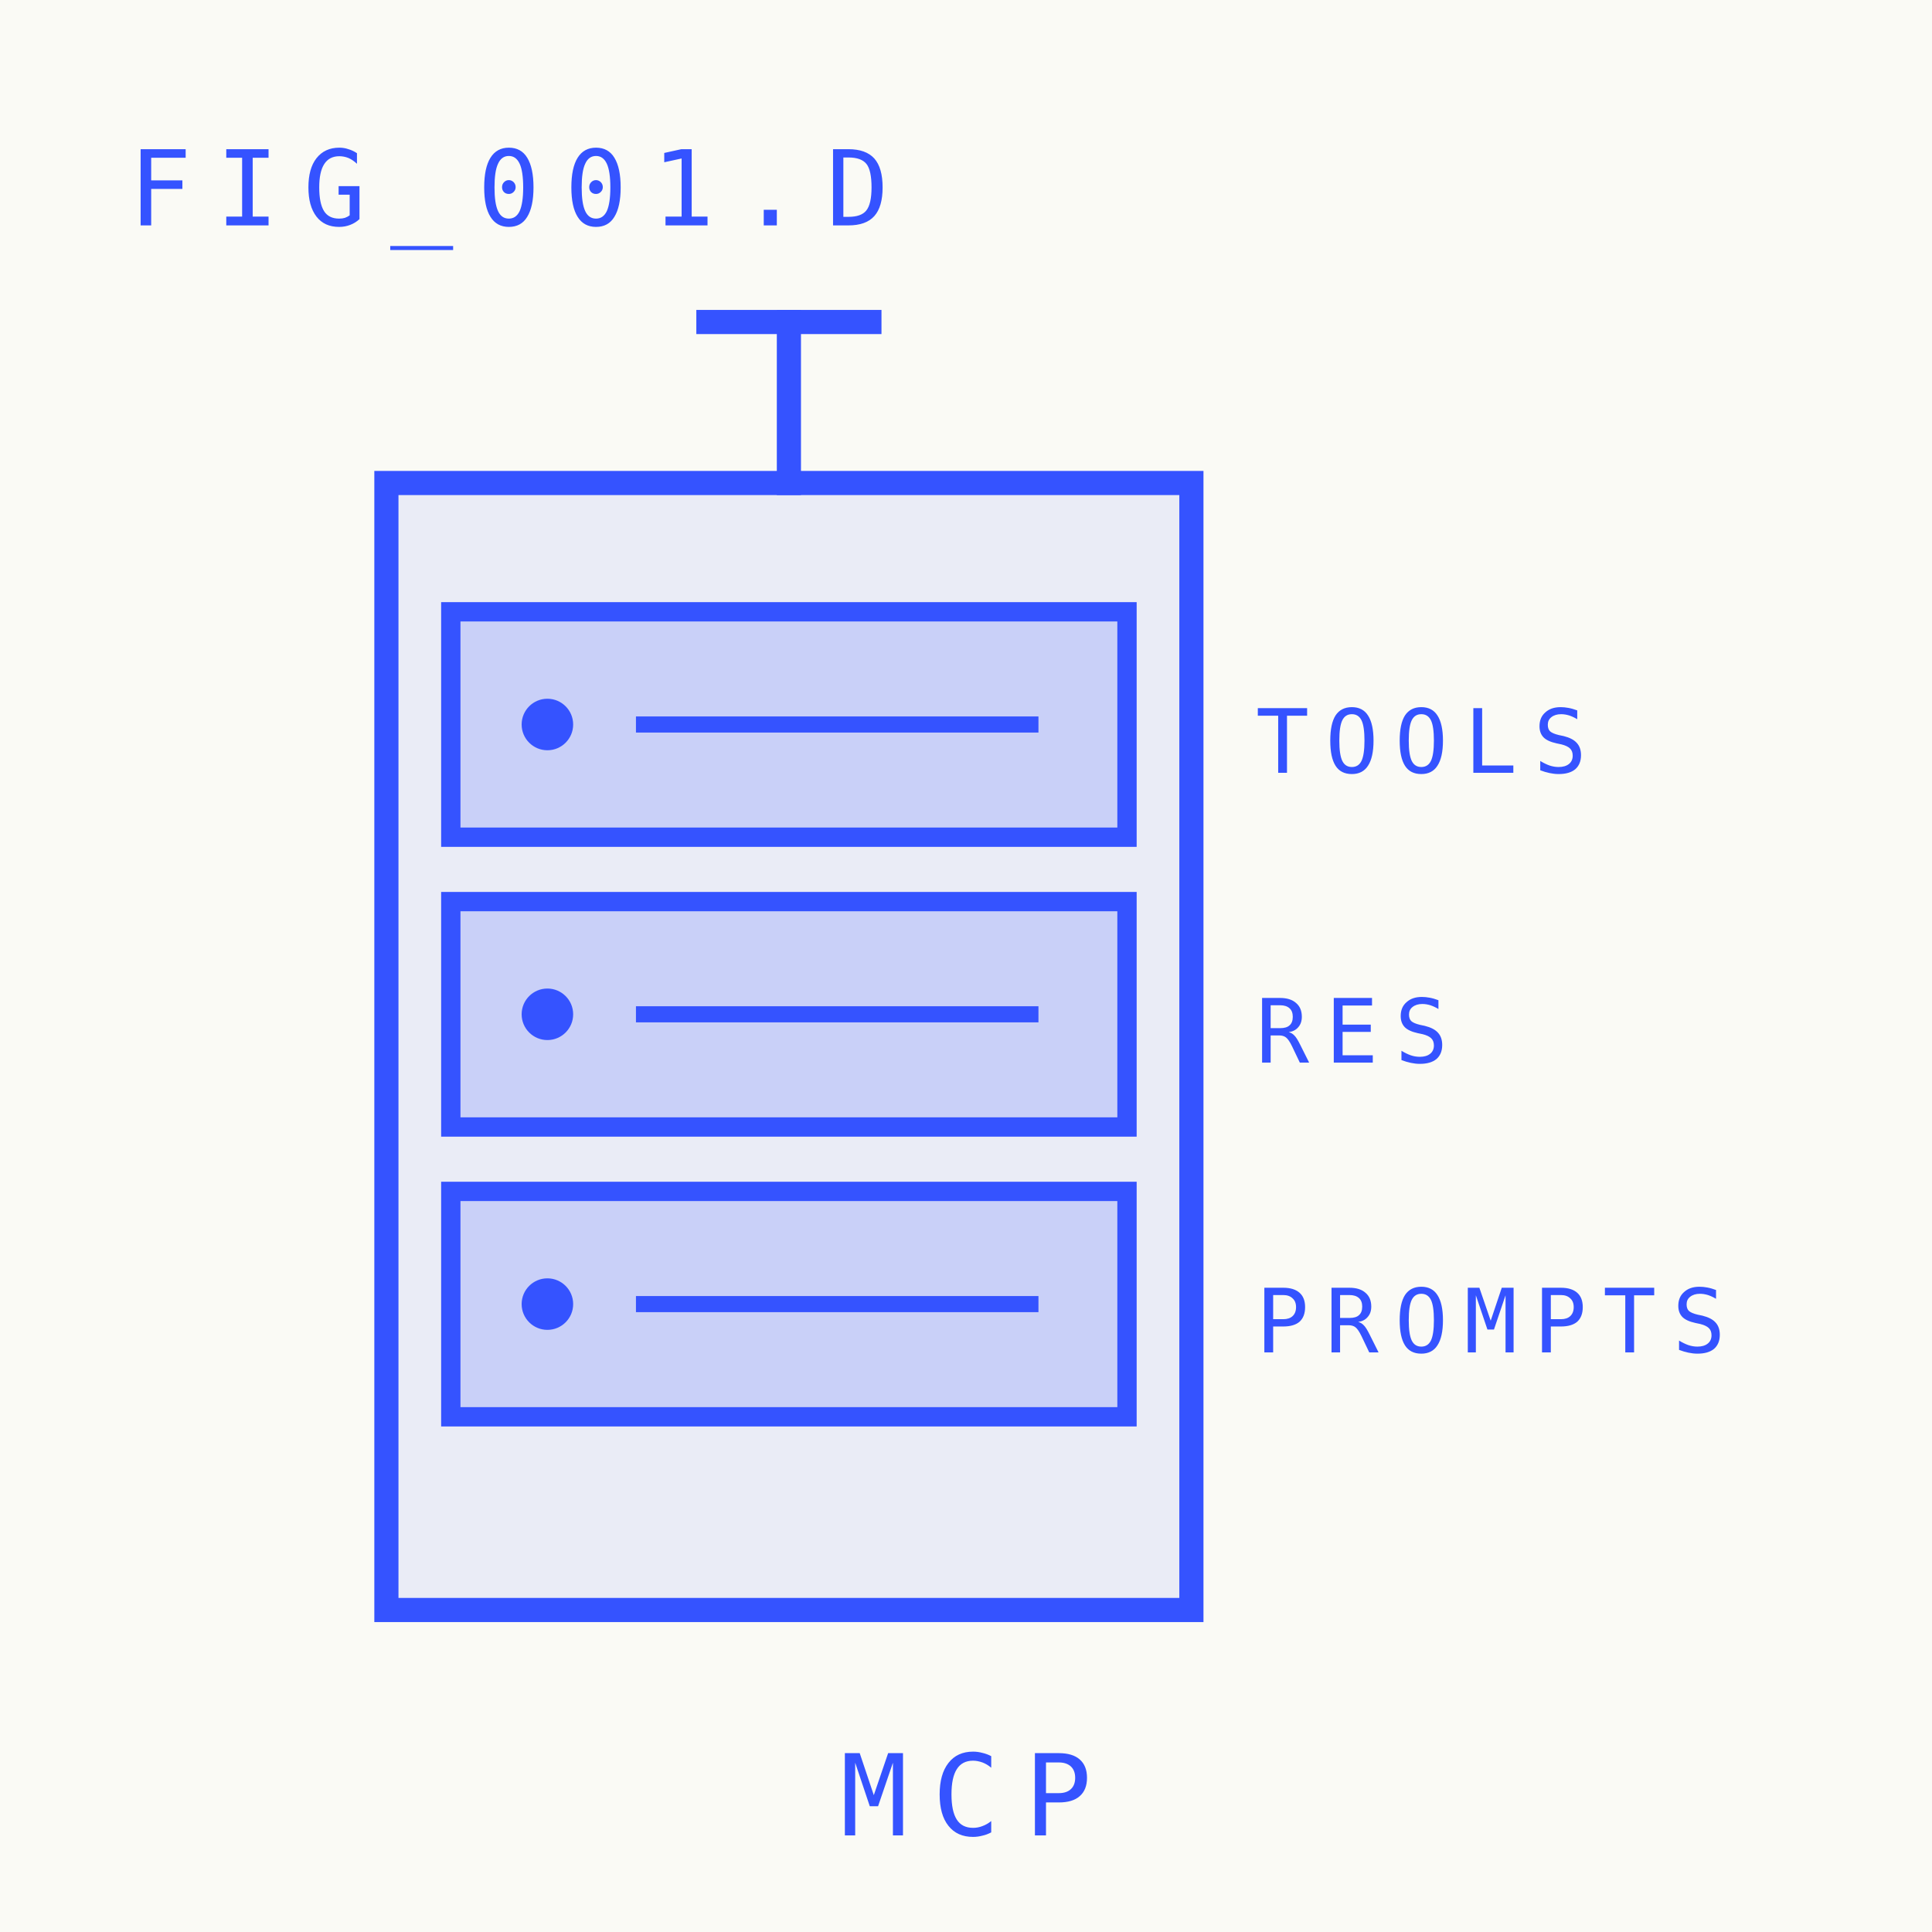
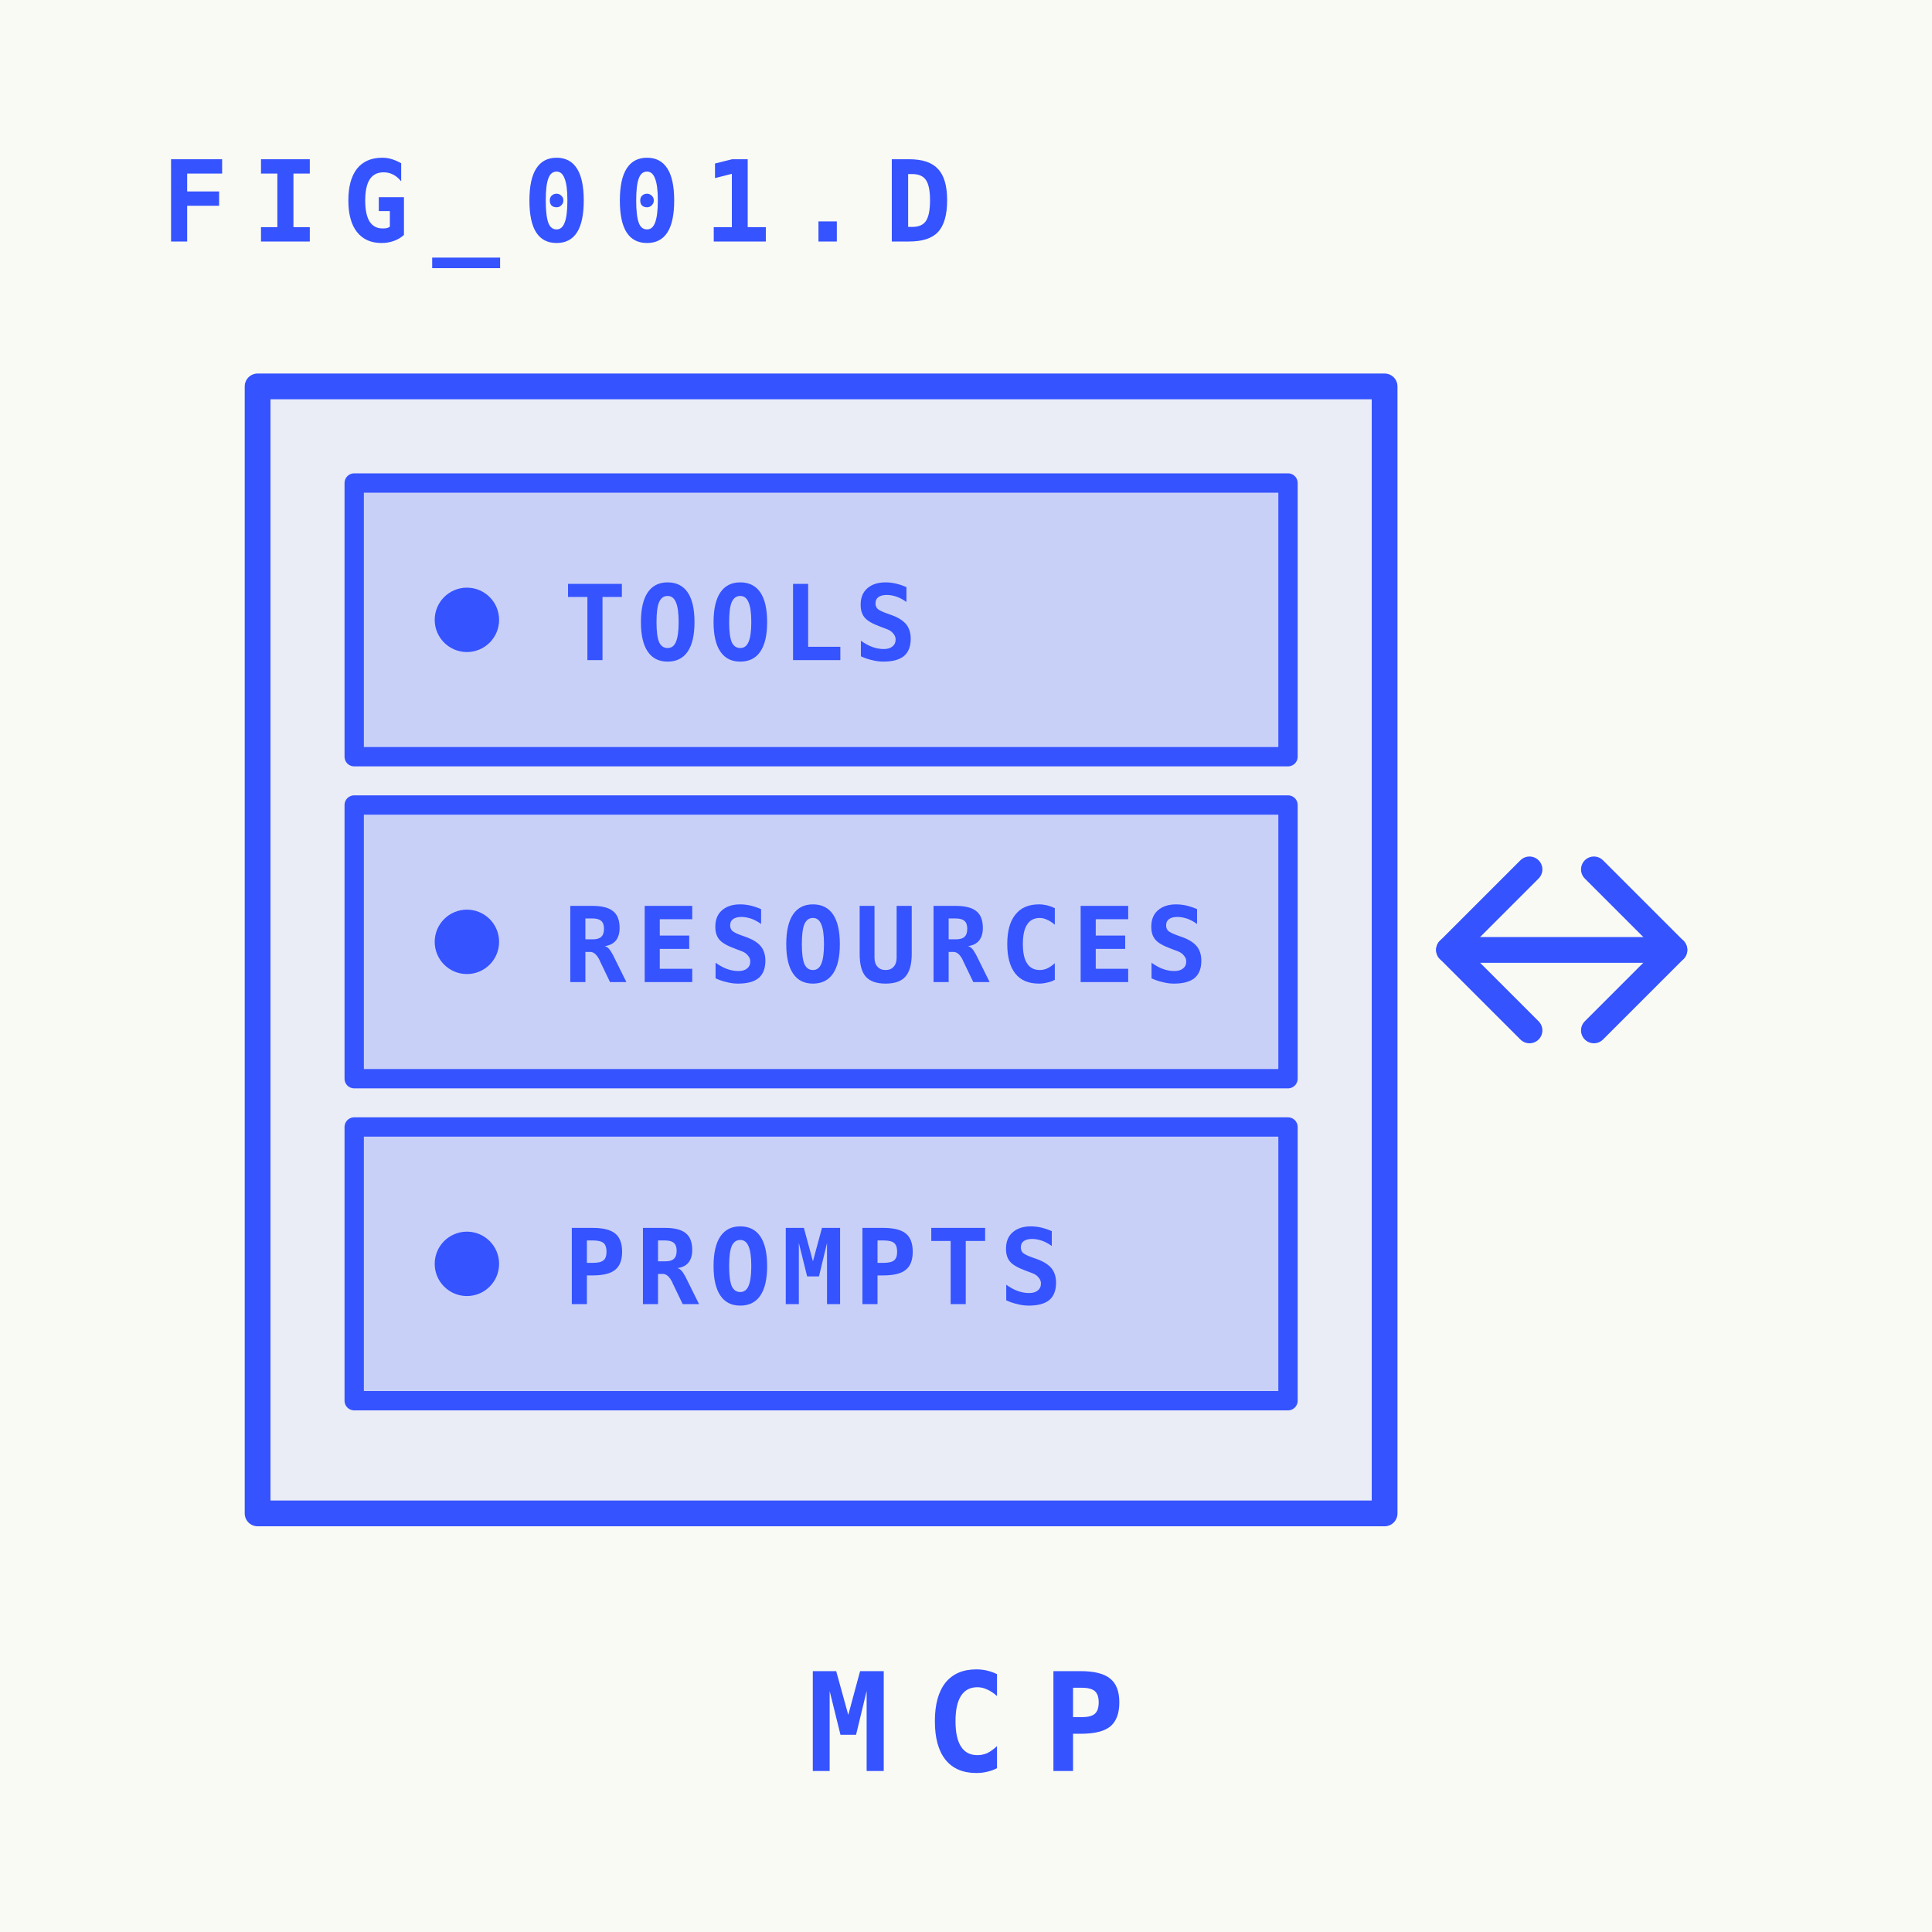
- <svg xmlns="http://www.w3.org/2000/svg" width="120" height="120" viewBox="0 0 120 120" role="img" aria-label="FIG_001.D — MCP server exposing tools, resources, prompts">
+ <svg xmlns="http://www.w3.org/2000/svg" width="120" height="120" viewBox="0 0 120 120" role="img" aria-label="FIG_001.D: an MCP server exposing tools, resources, and prompts to a client over one connection">
  <defs>
    <style>
-       .bp { stroke: #3553ff; fill: none; stroke-linejoin: miter; stroke-linecap: square; }
-       .bp-fill { fill: #3553ff; }
-       .face { fill: rgba(53, 83, 255, 0.08); }
-       .face-strong { fill: rgba(53, 83, 255, 0.18); }
-       .mono { font-family: 'JetBrains Mono', ui-monospace, Consolas, monospace; }
+       .bp { stroke: #3553ff; fill: none; stroke-linejoin: round; stroke-linecap: round; }
+       .ink { fill: #3553ff; }
+       .face { fill: #3553ff; fill-opacity: 0.08; }
+       .face-strong { fill: #3553ff; fill-opacity: 0.18; }
+       .mono { font-family: 'JetBrains Mono', ui-monospace, SFMono-Regular, Menlo, Consolas, monospace; font-weight: 600; }
    </style>
  </defs>
  <rect width="120" height="120" fill="#fafaf5" />
-   <text class="mono bp-fill" x="8" y="14" font-size="6.5" letter-spacing="1.5">FIG_001.D</text>
-   <rect class="face" x="24" y="30" width="50" height="70" />
-   <rect class="bp" x="24" y="30" width="50" height="70" stroke-width="1.5" />
-   <rect class="face-strong" x="28" y="38" width="42" height="14" />
-   <rect class="bp" x="28" y="38" width="42" height="14" stroke-width="1.2" />
-   <circle class="bp-fill" cx="34" cy="45" r="1.6" />
-   <line class="bp" x1="40" y1="45" x2="64" y2="45" stroke-width="1" />
-   <rect class="face-strong" x="28" y="56" width="42" height="14" />
-   <rect class="bp" x="28" y="56" width="42" height="14" stroke-width="1.2" />
-   <circle class="bp-fill" cx="34" cy="63" r="1.6" />
-   <line class="bp" x1="40" y1="63" x2="64" y2="63" stroke-width="1" />
-   <rect class="face-strong" x="28" y="74" width="42" height="14" />
-   <rect class="bp" x="28" y="74" width="42" height="14" stroke-width="1.2" />
-   <circle class="bp-fill" cx="34" cy="81" r="1.6" />
-   <line class="bp" x1="40" y1="81" x2="64" y2="81" stroke-width="1" />
-   <text class="mono bp-fill" x="78" y="48" font-size="5.5" letter-spacing="1">TOOLS</text>
-   <text class="mono bp-fill" x="78" y="66" font-size="5.5" letter-spacing="1">RES</text>
-   <text class="mono bp-fill" x="78" y="84" font-size="5.5" letter-spacing="1">PROMPTS</text>
-   <line class="bp" x1="49" y1="30" x2="49" y2="20" stroke-width="1.5" />
-   <line class="bp" x1="44" y1="20" x2="54" y2="20" stroke-width="1.5" />
-   <text class="mono bp-fill" x="60" y="114" font-size="7" letter-spacing="1.5" text-anchor="middle">MCP</text>
+   <text class="mono ink" x="10" y="15" font-size="7" letter-spacing="1.4">FIG_001.D</text>
+   <rect class="face" x="16" y="24" width="70" height="70" />
+   <rect class="bp" x="16" y="24" width="70" height="70" stroke-width="1.6" />
+   <rect class="face-strong" x="22" y="30" width="58" height="17" />
+   <rect class="bp" x="22" y="30" width="58" height="17" stroke-width="1.2" />
+   <circle class="ink" cx="29" cy="38.5" r="2" />
+   <text class="mono ink" x="35" y="41" font-size="6.5" letter-spacing="0.6">TOOLS</text>
+   <rect class="face-strong" x="22" y="50" width="58" height="17" />
+   <rect class="bp" x="22" y="50" width="58" height="17" stroke-width="1.2" />
+   <circle class="ink" cx="29" cy="58.5" r="2" />
+   <text class="mono ink" x="35" y="61" font-size="6.5" letter-spacing="0.6">RESOURCES</text>
+   <rect class="face-strong" x="22" y="70" width="58" height="17" />
+   <rect class="bp" x="22" y="70" width="58" height="17" stroke-width="1.2" />
+   <circle class="ink" cx="29" cy="78.5" r="2" />
+   <text class="mono ink" x="35" y="81" font-size="6.5" letter-spacing="0.6">PROMPTS</text>
+   <line class="bp" x1="90" y1="59" x2="104" y2="59" stroke-width="1.6" />
+   <polyline class="bp" points="99,54 104,59 99,64" stroke-width="1.6" />
+   <polyline class="bp" points="95,54 90,59 95,64" stroke-width="1.6" />
+   <text class="mono ink" x="60" y="110" font-size="8.5" letter-spacing="2.2" text-anchor="middle">MCP</text>
</svg>
